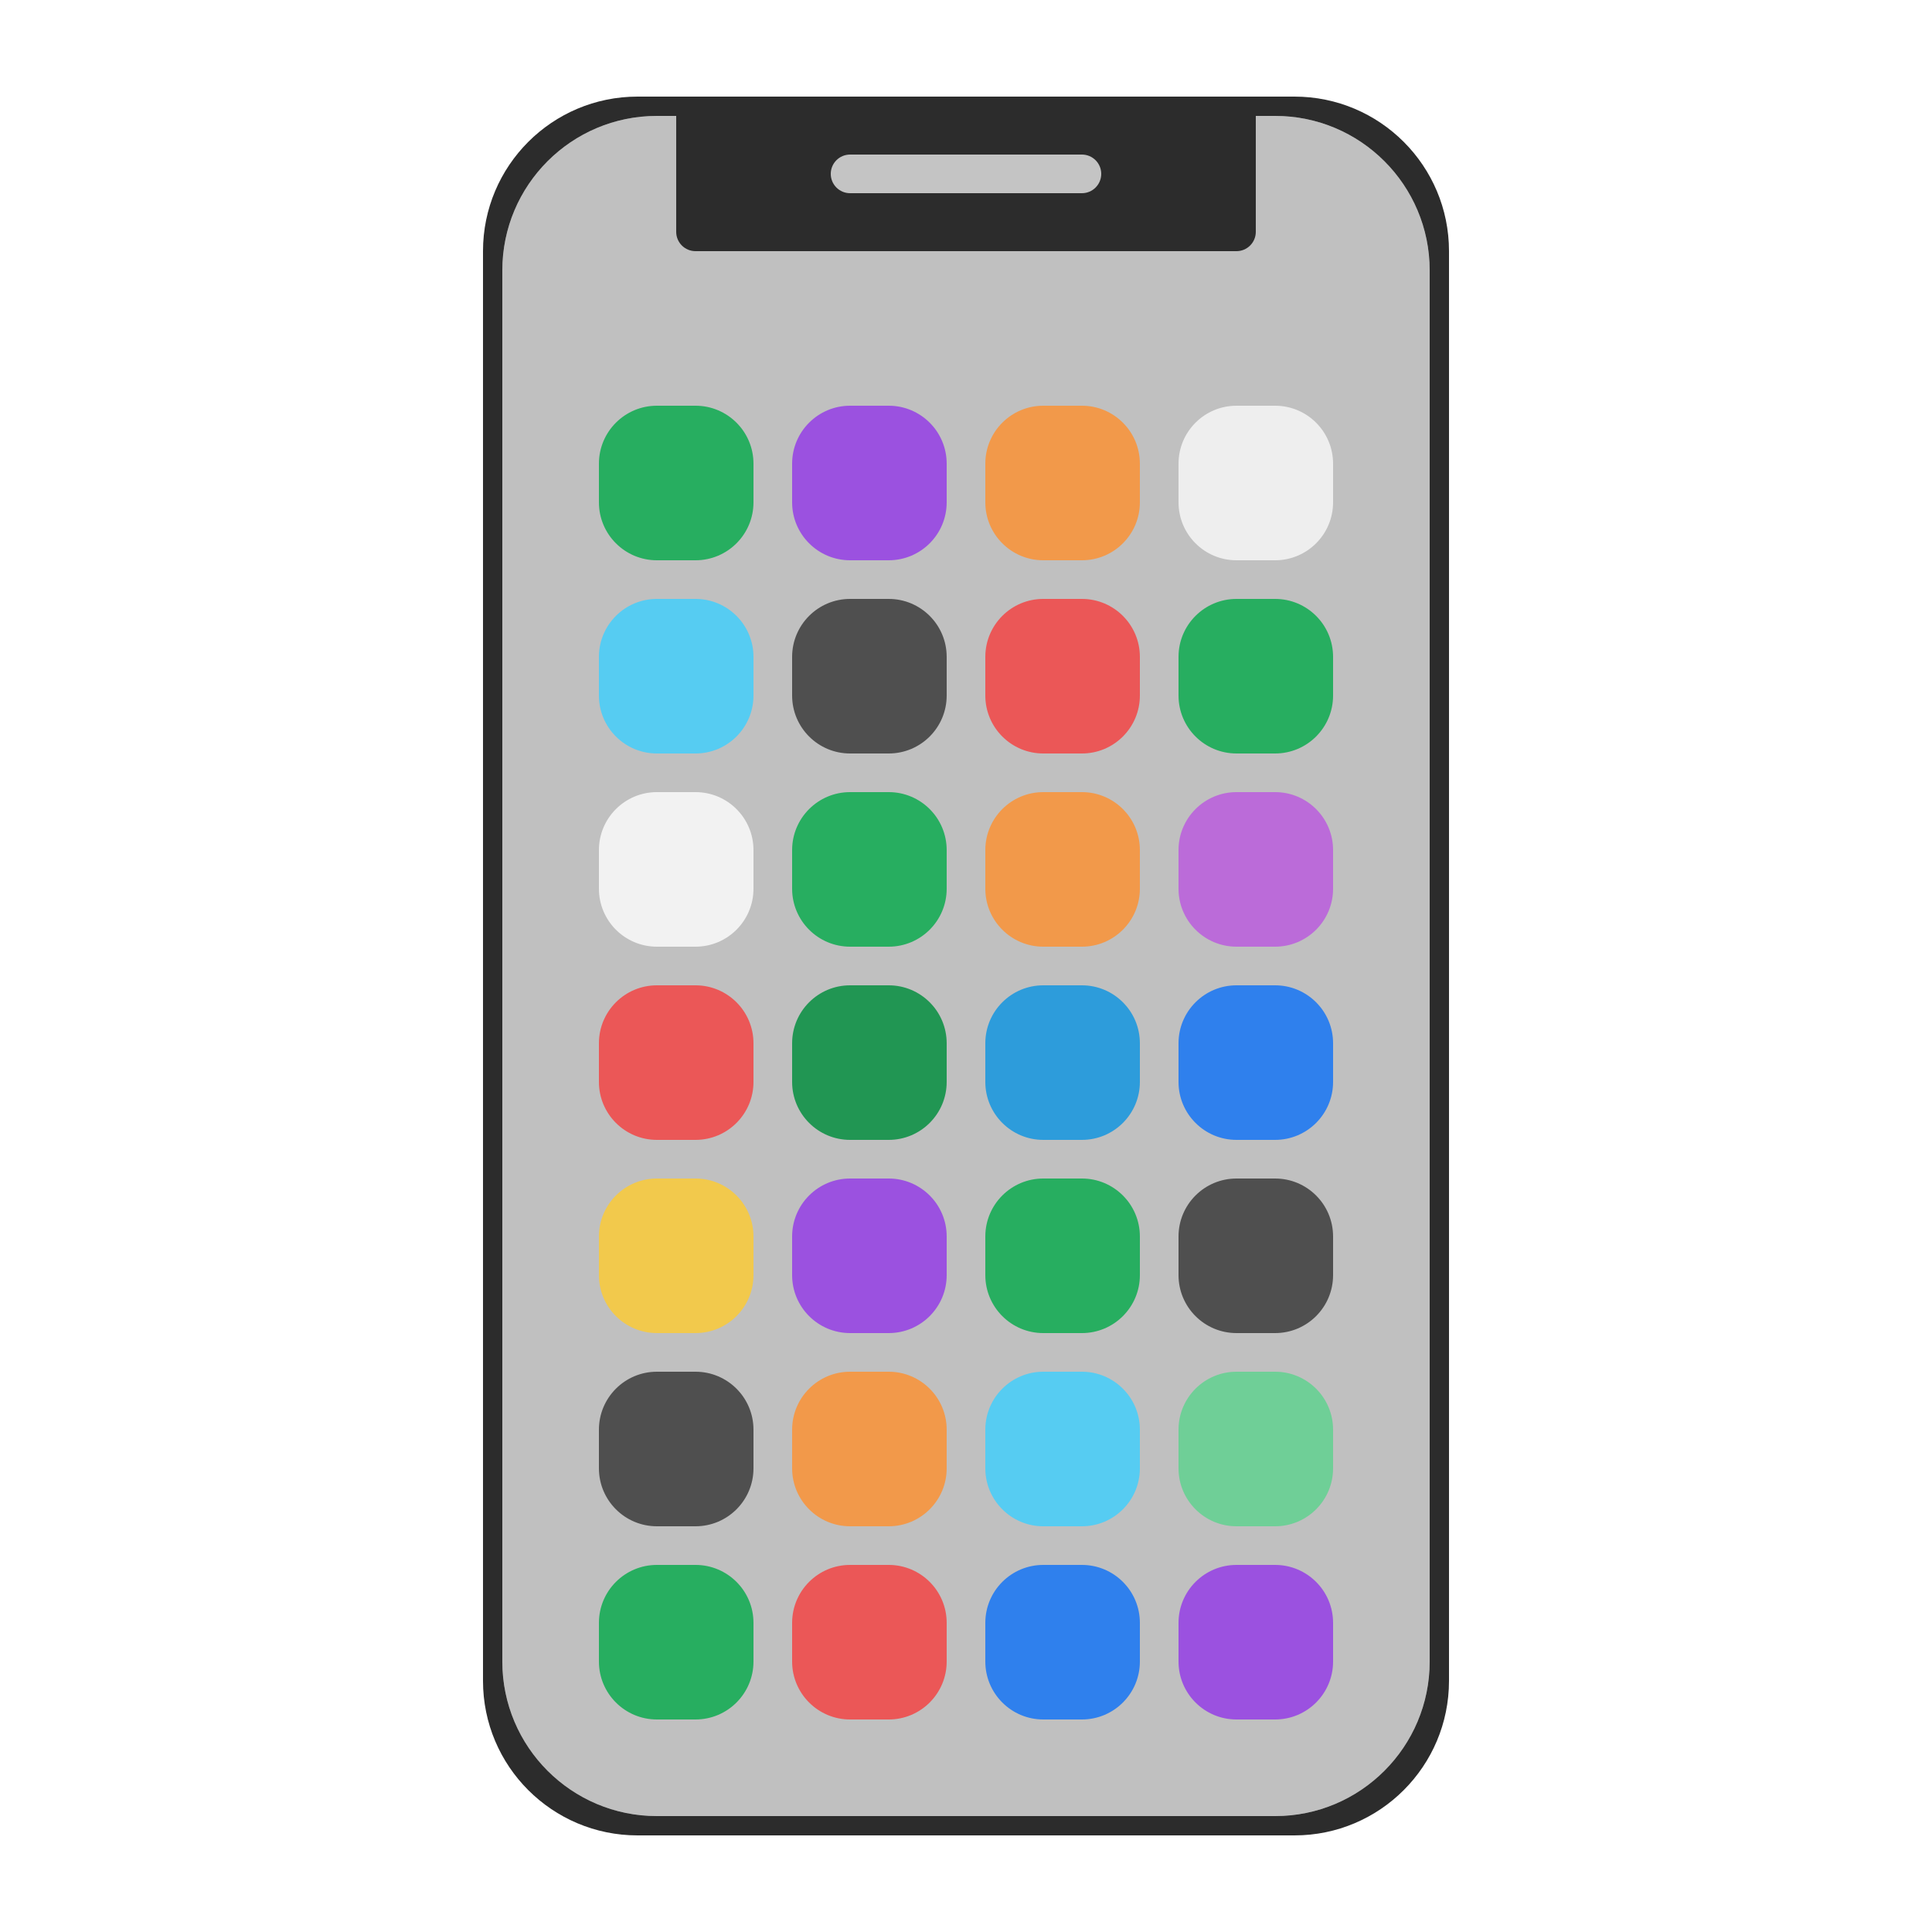
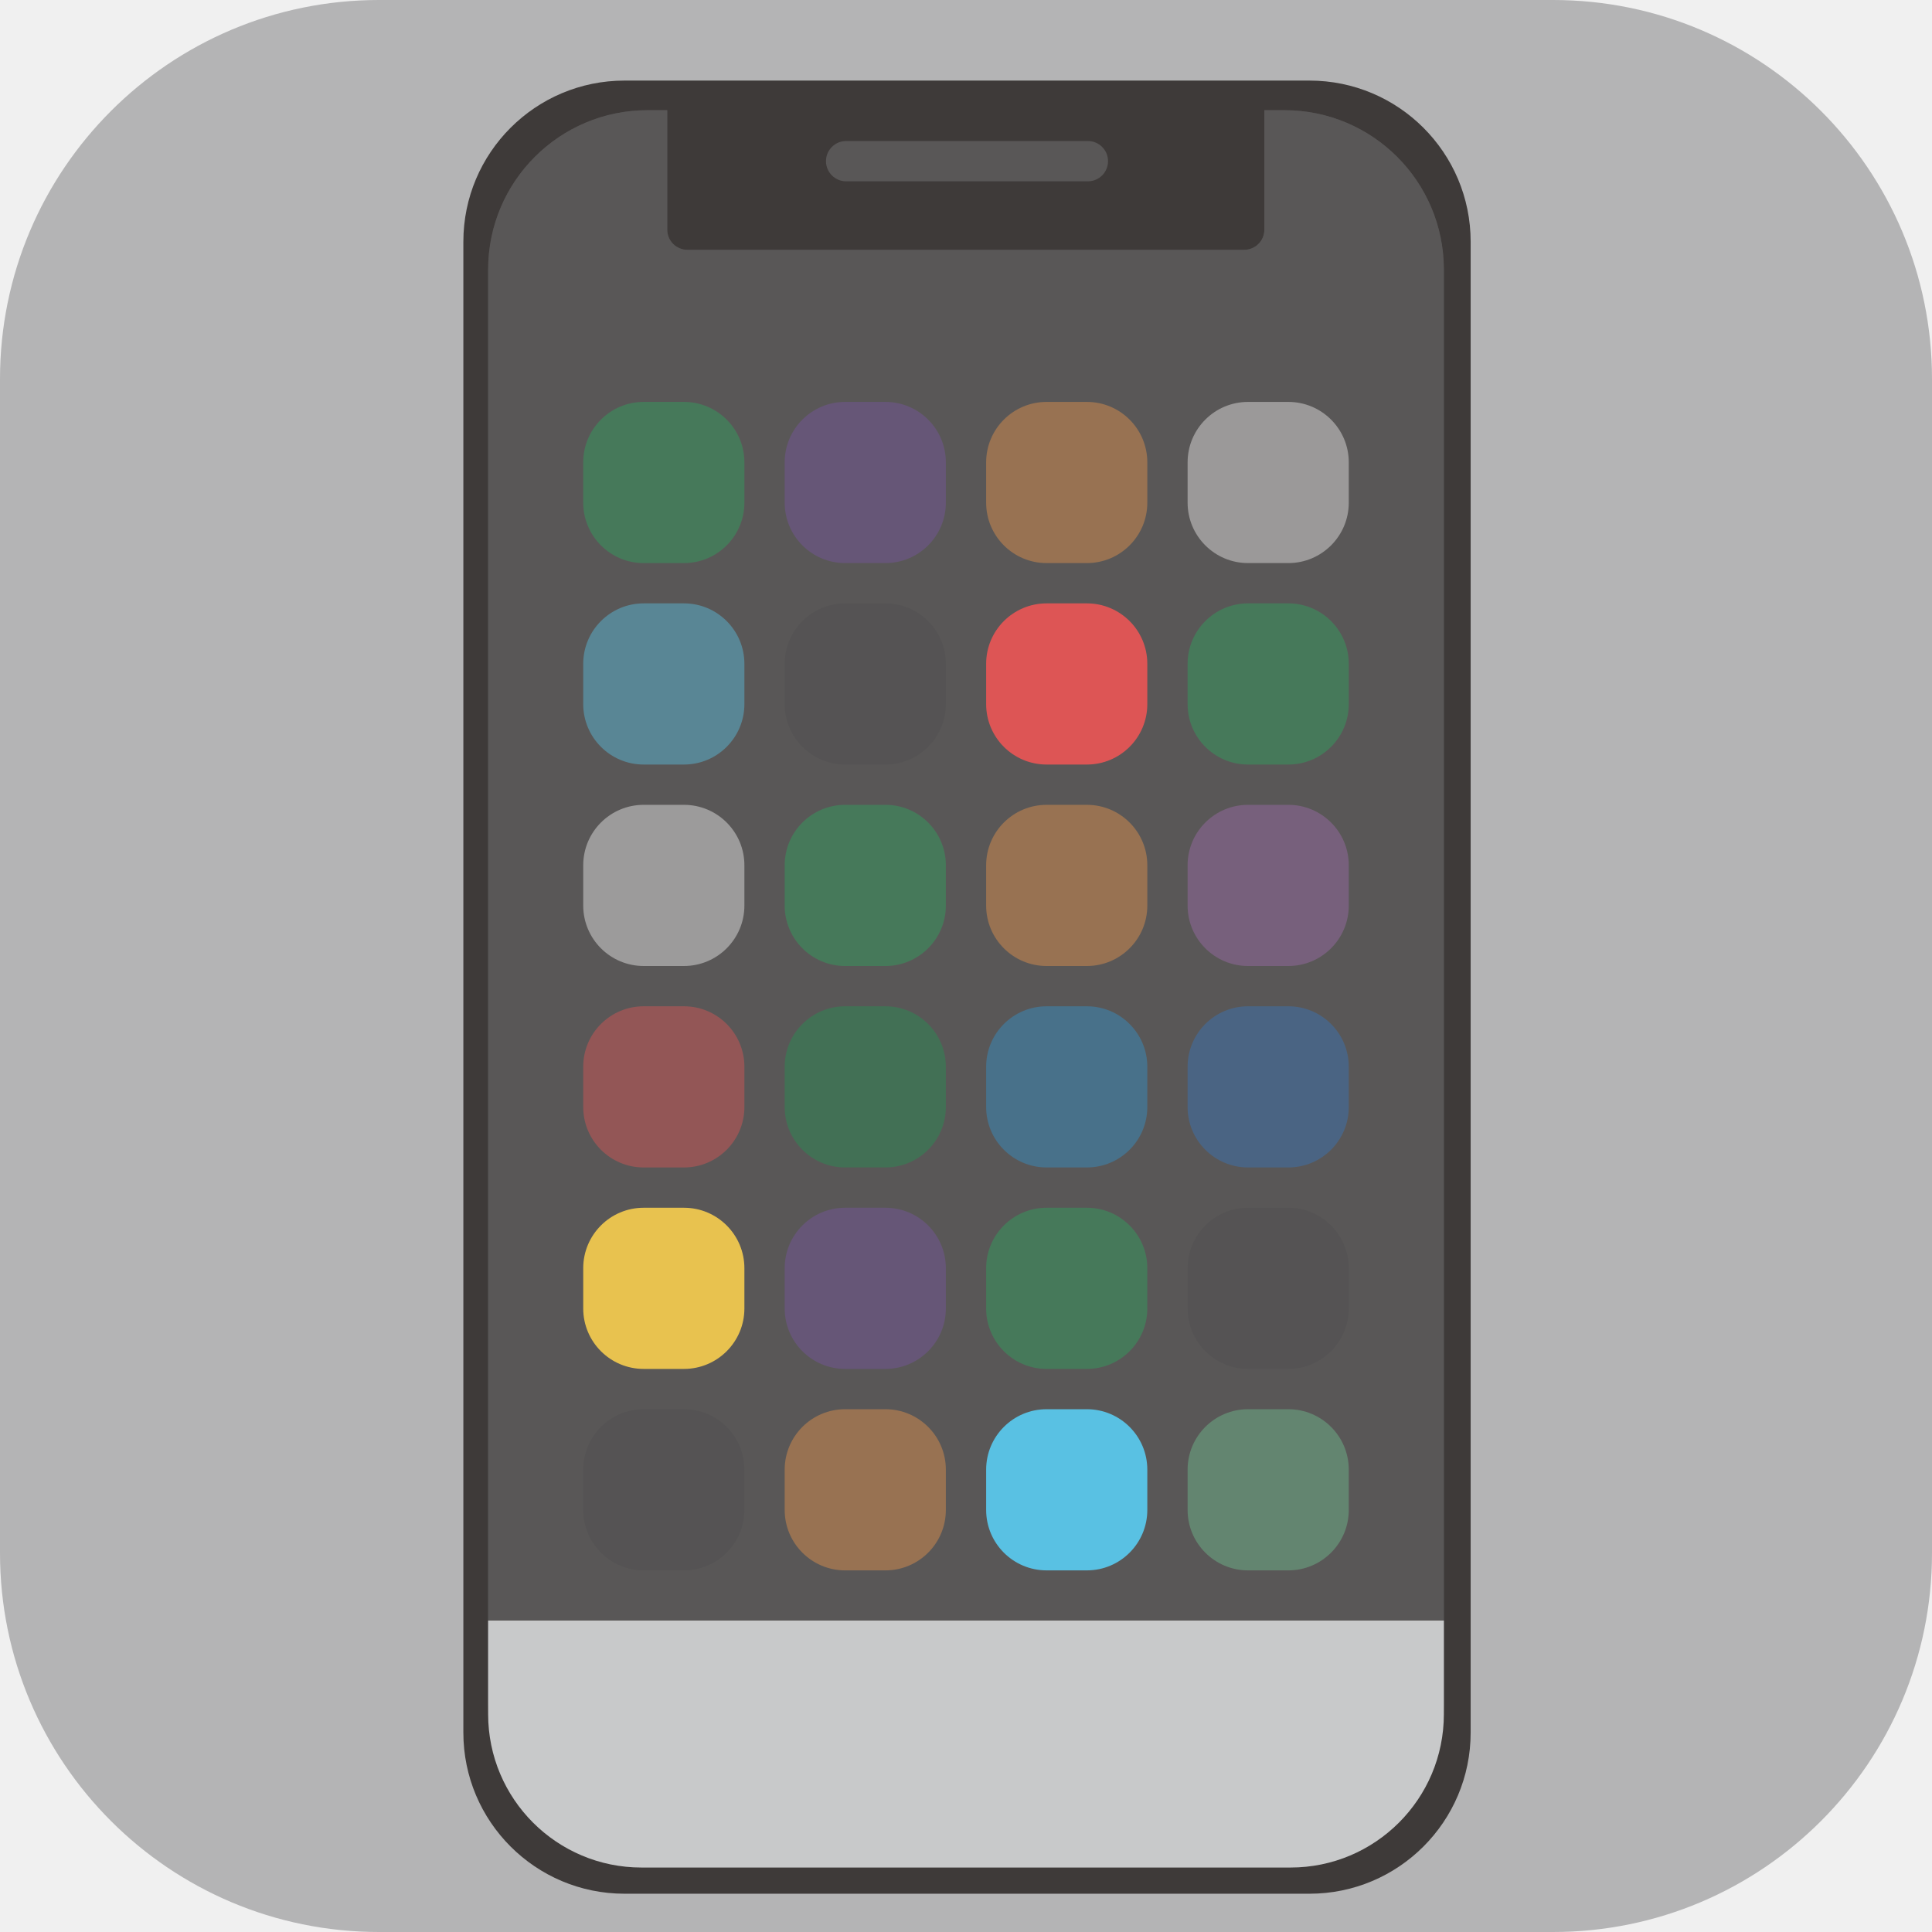
- <svg xmlns="http://www.w3.org/2000/svg" width="100" height="100" viewBox="0 0 100 100" fill="none">
-   <rect width="100" height="100" fill="white" />
-   <path d="M25 13C25 8.582 28.582 5 33 5H67C71.418 5 75 8.582 75 13V87C75 91.418 71.418 95 67 95H33C28.582 95 25 91.418 25 87V13Z" fill="#2C2C2C" />
-   <g filter="url(#filter0_b)">
-     <path fill-rule="evenodd" clip-rule="evenodd" d="M34 6C29.582 6 26 9.582 26 14V86C26 90.418 29.582 94 34 94H66C70.418 94 74 90.418 74 86V14C74 9.582 70.418 6 66 6H65V12C65 12.552 64.552 13 64 13H36C35.448 13 35 12.552 35 12V6H34Z" fill="#C0C0C0" />
+ <svg xmlns="http://www.w3.org/2000/svg" viewBox="0 0 95.9 95.9">
+   <defs>
+     <style>.cls-1{fill:#b4b4b5;}.cls-2{fill:#3e3a39;}.cls-18,.cls-3,.cls-4{fill:#595757;}.cls-18,.cls-3{fill-rule:evenodd;}.cls-5{fill:#4f4e4f;}.cls-6{fill:#d55;}.cls-7{fill:#f1f1f1;}.cls-8{fill:#59c1e3;}.cls-9{fill:#2ea45d;}.cls-10{fill:#e8944a;}.cls-11{fill:#77549f;}.cls-12{fill:#258f51;}.cls-13{fill:#3291ca;}.cls-14{fill:#70bf8f;}.cls-15{fill:#3775ba;}.cls-16{fill:#9e6baa;}.cls-17{fill:#eeedec;}.cls-18{opacity:0.56;}.cls-19{fill:#e8c24f;}.cls-20{fill:#c8c9ca;}</style>
+   </defs>
+   <g id="レイヤー_2" data-name="レイヤー 2">
+     <g id="レイヤー_1-2" data-name="レイヤー 1">
+       <rect class="cls-1" width="95.9" height="95.9" rx="18.81" />
+       <path class="cls-2" d="M23,12a8,8,0,0,1,8-8H65a8,8,0,0,1,8,8V86a8,8,0,0,1-8,8H31a8,8,0,0,1-8-8Z" />
+       <path class="cls-3" d="M32.14,5.47a7.91,7.91,0,0,0-7.91,7.9V84.52a7.91,7.91,0,0,0,7.91,7.91H63.76a7.91,7.91,0,0,0,7.91-7.91V13.37a7.91,7.91,0,0,0-7.91-7.9h-1V11.4a1,1,0,0,1-1,1H34.12a1,1,0,0,1-1-1V5.47Z" />
+       <path class="cls-4" d="M41,8a1,1,0,0,1,1-1H54a1,1,0,1,1,0,2H42A1,1,0,0,1,41,8Z" />
+       <rect class="cls-5" x="28.95" y="69.95" width="8" height="8" rx="3" />
+       <rect class="cls-6" x="28.95" y="49.95" width="8" height="8" rx="3" />
+       <rect class="cls-7" x="28.95" y="39.95" width="8" height="8" rx="3" />
+       <rect class="cls-8" x="28.95" y="29.95" width="8" height="8" rx="3" />
+       <rect class="cls-9" x="28.95" y="19.95" width="8" height="8" rx="3" />
+       <rect class="cls-10" x="38.95" y="69.95" width="8" height="8" rx="3" />
+       <rect class="cls-11" x="38.95" y="59.95" width="8" height="8" rx="3" />
+       <rect class="cls-12" x="38.95" y="49.95" width="8" height="8" rx="3" />
+       <rect class="cls-9" x="38.95" y="39.95" width="8" height="8" rx="3" />
+       <rect class="cls-5" x="38.95" y="29.95" width="8" height="8" rx="3" />
+       <rect class="cls-11" x="38.95" y="19.95" width="8" height="8" rx="3" />
+       <rect class="cls-9" x="48.95" y="59.95" width="8" height="8" rx="3" />
+       <rect class="cls-13" x="48.95" y="49.95" width="8" height="8" rx="3" />
+       <rect class="cls-10" x="48.95" y="39.95" width="8" height="8" rx="3" />
+       <rect class="cls-10" x="48.95" y="19.95" width="8" height="8" rx="3" />
+       <rect class="cls-14" x="58.95" y="69.95" width="8" height="8" rx="3" />
+       <rect class="cls-5" x="58.95" y="59.95" width="8" height="8" rx="3" />
+       <rect class="cls-15" x="58.95" y="49.95" width="8" height="8" rx="3" />
+       <rect class="cls-16" x="58.95" y="39.95" width="8" height="8" rx="3" />
+       <rect class="cls-9" x="58.95" y="29.95" width="8" height="8" rx="3" />
+       <rect class="cls-17" x="58.95" y="19.95" width="8" height="8" rx="3" />
+       <path class="cls-18" d="M32.14,5.47a7.91,7.91,0,0,0-7.91,7.9V84.52a7.91,7.91,0,0,0,7.91,7.91H63.76a7.91,7.91,0,0,0,7.91-7.91V13.37a7.91,7.91,0,0,0-7.91-7.9h-1V11.4a1,1,0,0,1-1,1H34.12a1,1,0,0,1-1-1V5.47Z" />
+       <rect class="cls-6" x="48.95" y="29.95" width="8" height="8" rx="3" />
+       <rect class="cls-19" x="28.95" y="59.95" width="8" height="8" rx="3" />
+       <rect class="cls-8" x="48.95" y="69.95" width="8" height="8" rx="3" />
+       <path class="cls-20" d="M24.23,80.44H71.67a0,0,0,0,1,0,0v4.65a7.61,7.61,0,0,1-7.61,7.61H31.84a7.61,7.61,0,0,1-7.61-7.61V80.44A0,0,0,0,1,24.23,80.44Z" />
+     </g>
  </g>
-   <path d="M43 9C43 8.448 43.448 8 44 8H56C56.552 8 57 8.448 57 9V9C57 9.552 56.552 10 56 10H44C43.448 10 43 9.552 43 9V9Z" fill="#C4C4C4" />
-   <rect x="31" y="81" width="8" height="8" rx="3" fill="#27AE60" />
-   <rect x="31" y="71" width="8" height="8" rx="3" fill="#4F4F4F" />
-   <rect x="31" y="61" width="8" height="8" rx="3" fill="#F2C94C" />
-   <rect x="31" y="51" width="8" height="8" rx="3" fill="#EB5757" />
-   <rect x="31" y="41" width="8" height="8" rx="3" fill="#F2F2F2" />
-   <rect x="31" y="31" width="8" height="8" rx="3" fill="#56CCF2" />
-   <rect x="31" y="21" width="8" height="8" rx="3" fill="#27AE60" />
-   <rect x="41" y="81" width="8" height="8" rx="3" fill="#EB5757" />
-   <rect x="41" y="71" width="8" height="8" rx="3" fill="#F2994A" />
-   <rect x="41" y="61" width="8" height="8" rx="3" fill="#9B51E0" />
-   <rect x="41" y="51" width="8" height="8" rx="3" fill="#219653" />
-   <rect x="41" y="41" width="8" height="8" rx="3" fill="#27AE60" />
-   <rect x="41" y="31" width="8" height="8" rx="3" fill="#4F4F4F" />
-   <rect x="41" y="21" width="8" height="8" rx="3" fill="#9B51E0" />
-   <rect x="51" y="81" width="8" height="8" rx="3" fill="#2F80ED" />
-   <rect x="51" y="71" width="8" height="8" rx="3" fill="#56CCF2" />
-   <rect x="51" y="61" width="8" height="8" rx="3" fill="#27AE60" />
-   <rect x="51" y="51" width="8" height="8" rx="3" fill="#2D9CDB" />
-   <rect x="51" y="41" width="8" height="8" rx="3" fill="#F2994A" />
-   <rect x="51" y="31" width="8" height="8" rx="3" fill="#EB5757" />
-   <rect x="51" y="21" width="8" height="8" rx="3" fill="#F2994A" />
-   <rect x="61" y="81" width="8" height="8" rx="3" fill="#9B51E0" />
-   <rect x="61" y="71" width="8" height="8" rx="3" fill="#6FCF97" />
-   <rect x="61" y="61" width="8" height="8" rx="3" fill="#4F4F4F" />
-   <rect x="61" y="51" width="8" height="8" rx="3" fill="#2F80ED" />
-   <rect x="61" y="41" width="8" height="8" rx="3" fill="#BB6BD9" />
-   <rect x="61" y="31" width="8" height="8" rx="3" fill="#27AE60" />
-   <rect x="61" y="21" width="8" height="8" rx="3" fill="#EEEEEE" />
-   <defs>
-     <filter id="filter0_b" x="22" y="2" width="56" height="96" filterUnits="userSpaceOnUse" color-interpolation-filters="sRGB">
-       <feFlood flood-opacity="0" result="BackgroundImageFix" />
-       <feGaussianBlur in="BackgroundImage" stdDeviation="2" />
-       <feComposite in2="SourceAlpha" operator="in" result="effect1_backgroundBlur" />
-       <feBlend mode="normal" in="SourceGraphic" in2="effect1_backgroundBlur" result="shape" />
-     </filter>
-   </defs>
</svg>
